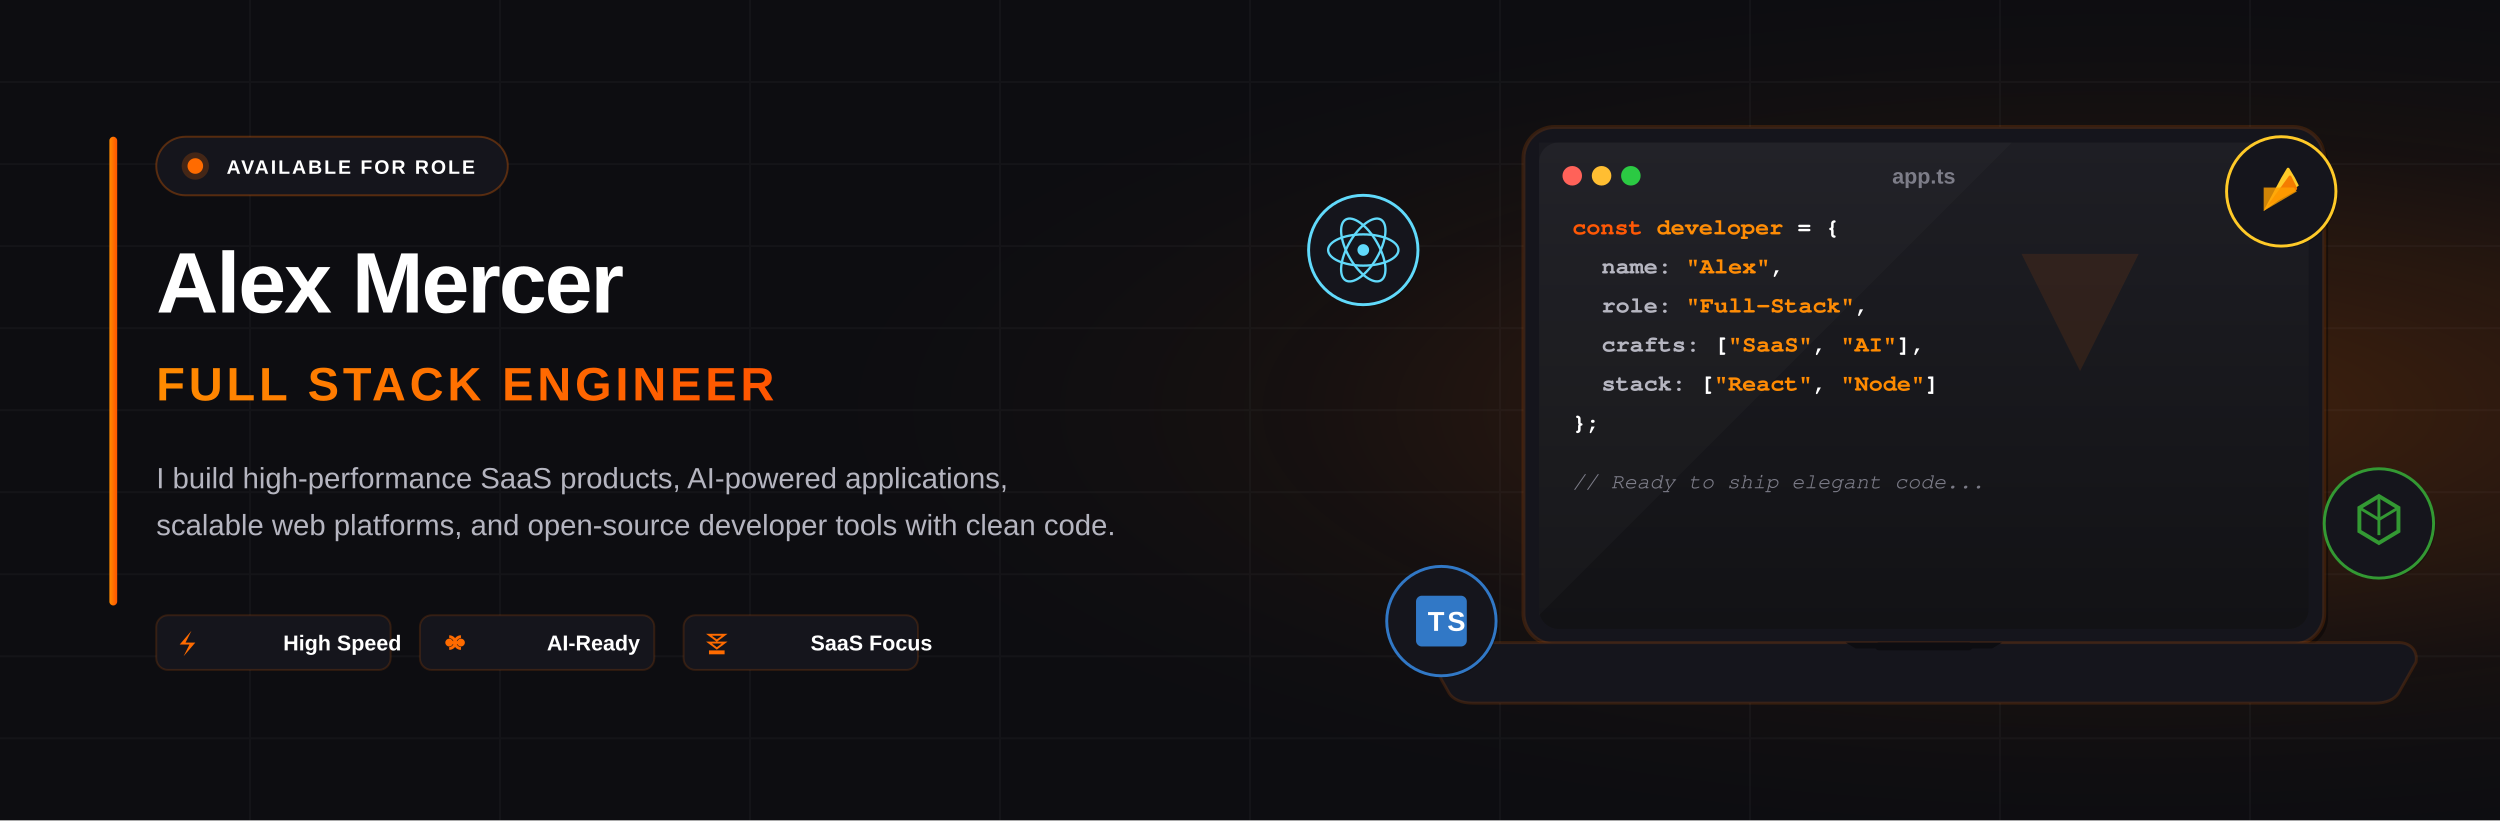
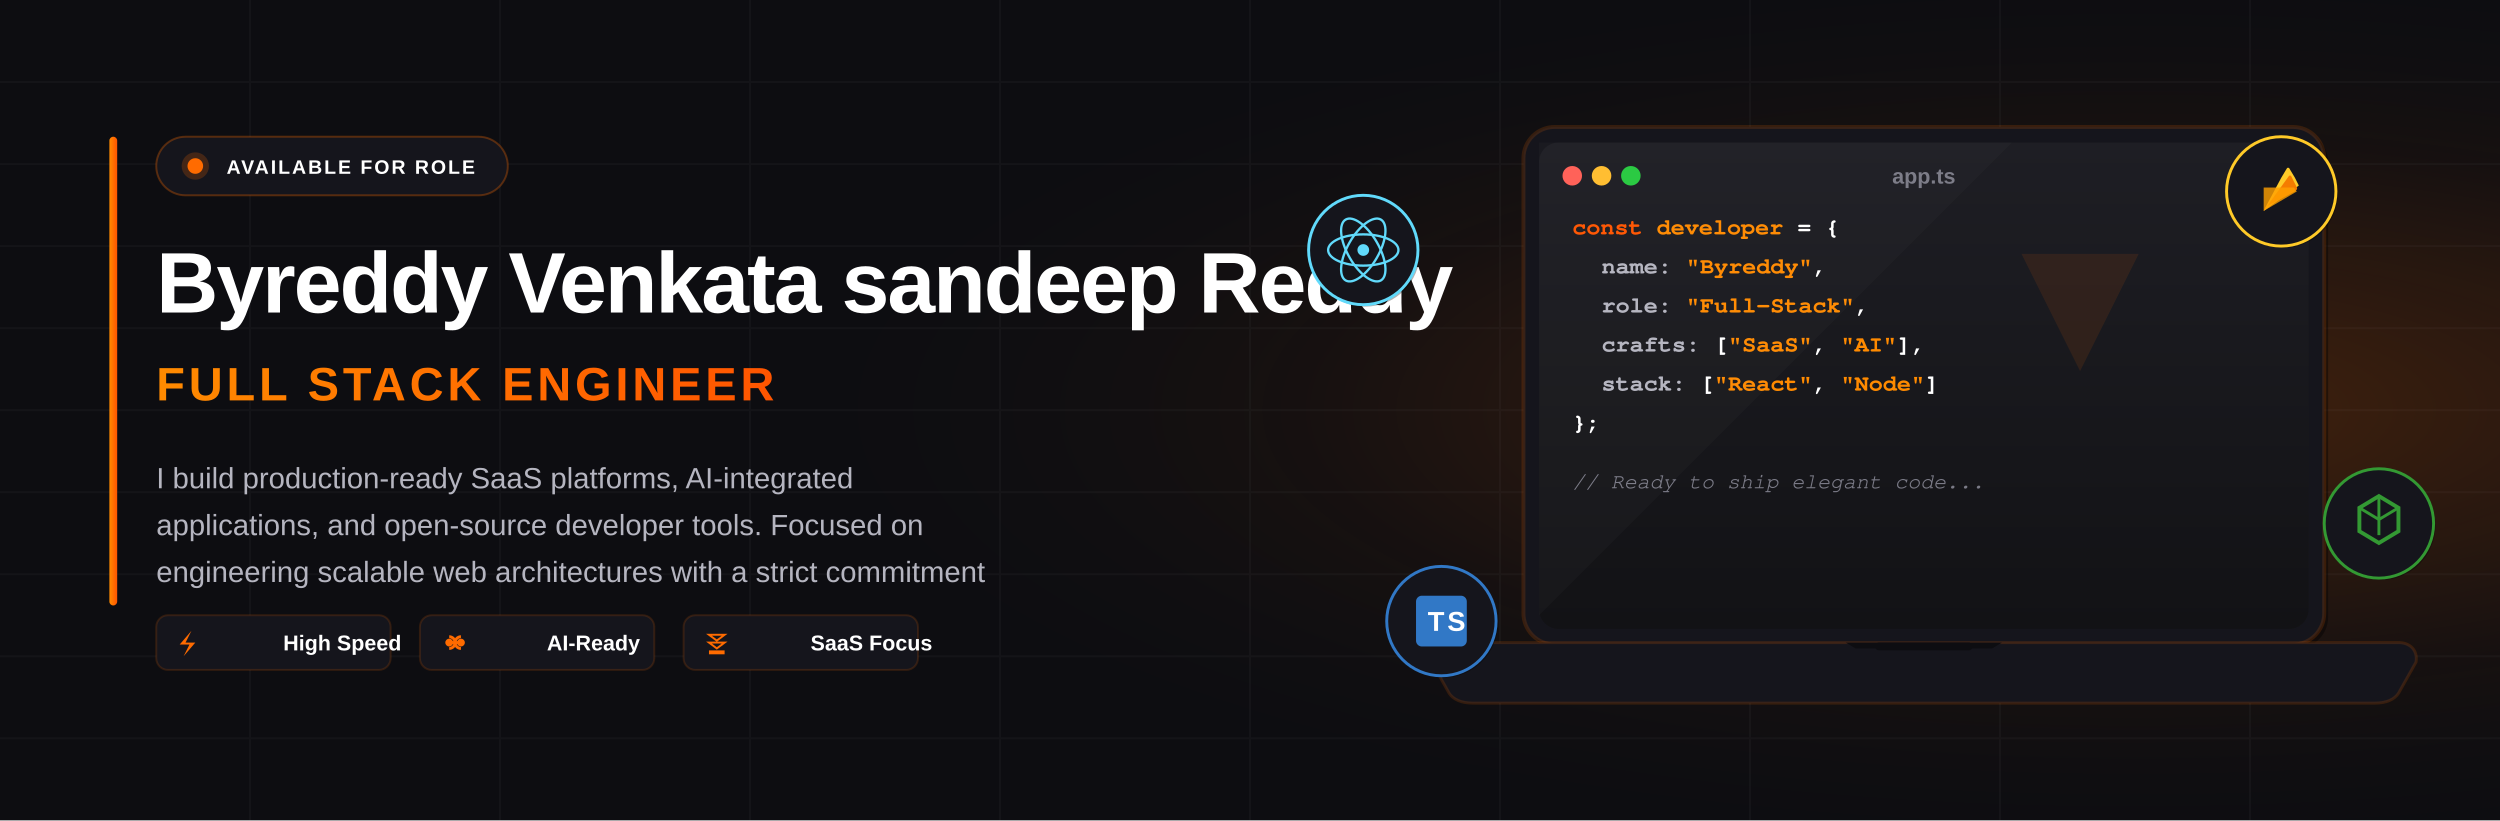
<svg xmlns="http://www.w3.org/2000/svg" viewBox="0 0 1280 420" width="100%" height="auto">
  <defs>
    <radialGradient id="orangeGlow" cx="85%" cy="50%" r="55%">
      <stop offset="0%" stop-color="#FF6B00" stop-opacity="0.22" />
      <stop offset="60%" stop-color="#FF6B00" stop-opacity="0.04" />
      <stop offset="100%" stop-color="#0D0D11" stop-opacity="0" />
    </radialGradient>
    <linearGradient id="orangeGradient" x1="0%" y1="0%" x2="100%" y2="0%">
      <stop offset="0%" stop-color="#FF8A00" />
      <stop offset="100%" stop-color="#FF5500" />
    </linearGradient>
    <linearGradient id="laptopScreen" x1="0%" y1="0%" x2="0%" y2="100%">
      <stop offset="0%" stop-color="#1E1E24" />
      <stop offset="100%" stop-color="#121215" />
    </linearGradient>
  </defs>
  <rect width="1280" height="420" fill="#0D0D11" />
  <rect width="1280" height="420" fill="url(#orangeGlow)" />
  <g opacity="0.03">
    <path d="M 0,42 L 1280,42 M 0,84 L 1280,84 M 0,126 L 1280,126 M 0,168 L 1280,168 M 0,210 L 1280,210 M 0,252 L 1280,252 M 0,294 L 1280,294 M 0,336 L 1280,336 M 0,378 L 1280,378" stroke="#FFFFFF" stroke-width="1" />
    <path d="M 128,0 L 128,420 M 256,0 L 256,420 M 384,0 L 384,420 M 512,0 L 512,420 M 640,0 L 640,420 M 768,0 L 768,420 M 896,0 L 896,420 M 1024,0 L 1024,420 M 1152,0 L 1152,420" stroke="#FFFFFF" stroke-width="1" />
  </g>
  <g transform="translate(80, 50)">
    <rect x="-24" y="20" width="4" height="240" rx="2" fill="url(#orangeGradient)" />
    <g transform="translate(0, 20)">
      <rect width="180" height="30" rx="15" fill="#15151C" stroke="#FF6B00" stroke-opacity="0.3" stroke-width="1" />
      <circle cx="20" cy="15" r="7" fill="#FF6B00" fill-opacity="0.2" />
      <circle cx="20" cy="15" r="4" fill="#FF6B00" />
      <text x="36" y="19" fill="#FFFFFF" font-family="Arial, Helvetica, sans-serif" font-size="10" font-weight="bold" letter-spacing="1">AVAILABLE FOR ROLE</text>
    </g>
-     <text x="0" y="110" fill="#FFFFFF" font-family="Arial, Helvetica, sans-serif" font-size="44" font-weight="900" letter-spacing="-1">Alex Mercer</text>
+     <text x="0" y="110" fill="#FFFFFF" font-family="Arial, Helvetica, sans-serif" font-size="44" font-weight="900" letter-spacing="-1">Byreddy Venkata sandeep Reddy</text>
    <text x="0" y="155" fill="url(#orangeGradient)" font-family="Arial, Helvetica, sans-serif" font-size="24" font-weight="bold" letter-spacing="2">FULL STACK ENGINEER</text>
    <text x="0" y="200" fill="#B5B5C0" font-family="Arial, Helvetica, sans-serif" font-size="15" font-weight="normal">
-       <tspan x="0" dy="0">I build high-performance SaaS products, AI-powered applications,</tspan>
-       <tspan x="0" dy="24">scalable web platforms, and open-source developer tools with clean code.</tspan>
+       <tspan x="0" dy="0">I build production-ready SaaS platforms, AI-integrated</tspan>
+       <tspan x="0" dy="24">applications, and open-source developer tools. Focused on</tspan>
+       <tspan x="0" dy="24">engineering scalable web architectures with a strict commitment</tspan>
    </text>
    <g transform="translate(0, 265)">
      <g transform="translate(0, 0)">
        <rect width="120" height="28" rx="6" fill="#15151C" stroke="#FF6B00" stroke-opacity="0.15" stroke-width="1" />
        <path d="M 18 8 L 12 15 L 17 15 L 14 21 L 20 14 L 15 14 Z" fill="#FF6B00" />
        <text x="65" y="18" fill="#FFFFFF" font-family="Arial, Helvetica, sans-serif" font-size="11" font-weight="bold">High Speed</text>
      </g>
      <g transform="translate(135, 0)">
        <rect width="120" height="28" rx="6" fill="#15151C" stroke="#FF6B00" stroke-opacity="0.15" stroke-width="1" />
        <path d="M 15 11 A 3 3 0 0 1 18 14 A 3 3 0 0 1 15 17 M 21 11 A 3 3 0 0 0 18 14 A 3 3 0 0 0 21 17 M 15 14 L 21 14" stroke="#FF6B00" stroke-width="1.5" fill="none" />
        <circle cx="15" cy="14" r="2" fill="#FF6B00" />
        <circle cx="21" cy="14" r="2" fill="#FF6B00" />
        <text x="65" y="18" fill="#FFFFFF" font-family="Arial, Helvetica, sans-serif" font-size="11" font-weight="bold">AI-Ready</text>
      </g>
      <g transform="translate(270, 0)">
        <rect width="120" height="28" rx="6" fill="#15151C" stroke="#FF6B00" stroke-opacity="0.15" stroke-width="1" />
        <path d="M 13 10 L 21 10 L 17 13 Z M 13 14 L 21 14 L 17 17 Z" stroke="#FF6B00" stroke-width="1" fill="none" />
        <rect x="13" y="18" width="8" height="2" fill="#FF6B00" />
        <text x="65" y="18" fill="#FFFFFF" font-family="Arial, Helvetica, sans-serif" font-size="11" font-weight="bold">SaaS Focus</text>
      </g>
    </g>
  </g>
  <g transform="translate(730, 45)">
    <rect x="52" y="22" width="410" height="265" rx="16" fill="#000000" fill-opacity="0.4" />
    <rect x="50" y="20" width="410" height="265" rx="16" fill="#15151C" stroke="#FF6B00" stroke-opacity="0.15" stroke-width="2" />
    <rect x="58" y="28" width="394" height="249" rx="10" fill="url(#laptopScreen)" />
    <circle cx="75" cy="45" r="5" fill="#FF5F56" />
    <circle cx="90" cy="45" r="5" fill="#FFBD2E" />
    <circle cx="105" cy="45" r="5" fill="#27C93F" />
    <text x="255" y="49" fill="#7A7A86" font-family="Arial, Helvetica, sans-serif" font-size="11" font-weight="bold" text-anchor="middle">app.ts</text>
    <g transform="translate(75, 75)">
      <text x="0" y="0" font-family="Courier, monospace" font-size="12" font-weight="bold" fill="#FFFFFF">
        <tspan fill="#FF5500">const</tspan>
        <tspan fill="#FF8A00">developer</tspan> = {
      </text>
      <text x="15" y="20" font-family="Courier, monospace" font-size="12" font-weight="bold" fill="#FFFFFF">
        <tspan fill="#B5B5C0">name:</tspan>
-         <tspan fill="#FF8A00">"Alex"</tspan>,
+         <tspan fill="#FF8A00">"Byreddy"</tspan>,
      </text>
      <text x="15" y="40" font-family="Courier, monospace" font-size="12" font-weight="bold" fill="#FFFFFF">
        <tspan fill="#B5B5C0">role:</tspan>
        <tspan fill="#FF8A00">"Full-Stack"</tspan>,
      </text>
      <text x="15" y="60" font-family="Courier, monospace" font-size="12" font-weight="bold" fill="#FFFFFF">
        <tspan fill="#B5B5C0">crafts:</tspan> [<tspan fill="#FF8A00">"SaaS"</tspan>, <tspan fill="#FF8A00">"AI"</tspan>],
      </text>
      <text x="15" y="80" font-family="Courier, monospace" font-size="12" font-weight="bold" fill="#FFFFFF">
        <tspan fill="#B5B5C0">stack:</tspan> [<tspan fill="#FF8A00">"React"</tspan>, <tspan fill="#FF8A00">"Node"</tspan>]
      </text>
      <text x="0" y="100" font-family="Courier, monospace" font-size="12" font-weight="bold" fill="#FFFFFF">};</text>
      <text x="0" y="130" fill="#7A7A86" font-family="Courier, monospace" font-size="11" font-style="italic">// Ready to ship elegant code...</text>
      <path d="M 230 10 L 290 10 L 260 70 Z" fill="#FF6B00" fill-opacity="0.1" />
    </g>
    <path d="M 58 28 L 300 28 L 58 270 Z" fill="#FFFFFF" fill-opacity="0.02" />
    <path d="M 12 284 L 498 284 C 504 284, 508 288, 507 294 L 498 310 C 496 313, 492 315, 486 315 L 24 315 C 18 315, 14 313, 12 310 L 3 294 C 2 288, 6 284, 12 284 Z" fill="#15151C" stroke="#FF6B00" stroke-opacity="0.15" stroke-width="1.5" />
    <path d="M 215 284 L 295 284 L 290 287 L 220 287 Z" fill="#0D0D11" />
    <rect x="230" y="284" width="50" height="4" rx="2" fill="#0D0D11" />
  </g>
  <g transform="translate(710, 290)">
    <circle cx="29" cy="29" r="28" fill="#000000" fill-opacity="0.3" />
    <circle cx="28" cy="28" r="28" fill="#15151C" stroke="#3178C6" stroke-width="1.5" />
    <rect x="15" y="15" width="26" height="26" rx="3" fill="#3178C6" />
    <text x="21" y="33" fill="#FFFFFF" font-family="Arial, Helvetica, sans-serif" font-size="14" font-weight="bold">T</text>
    <text x="31" y="33" fill="#FFFFFF" font-family="Arial, Helvetica, sans-serif" font-size="14" font-weight="bold">S</text>
  </g>
  <g transform="translate(670, 100)">
    <circle cx="29" cy="29" r="28" fill="#000000" fill-opacity="0.3" />
    <circle cx="28" cy="28" r="28" fill="#15151C" stroke="#61DAFB" stroke-width="1.5" />
    <ellipse cx="28" cy="28" rx="8" ry="18" fill="none" stroke="#61DAFB" stroke-width="1.2" transform="rotate(30 28 28)" />
    <ellipse cx="28" cy="28" rx="8" ry="18" fill="none" stroke="#61DAFB" stroke-width="1.2" transform="rotate(90 28 28)" />
    <ellipse cx="28" cy="28" rx="8" ry="18" fill="none" stroke="#61DAFB" stroke-width="1.2" transform="rotate(150 28 28)" />
    <circle cx="28" cy="28" r="3" fill="#61DAFB" />
  </g>
  <g transform="translate(1140, 70)">
    <circle cx="29" cy="29" r="28" fill="#000000" fill-opacity="0.3" />
    <circle cx="28" cy="28" r="28" fill="#15151C" stroke="#FFCA28" stroke-width="1.5" />
    <path d="M19 38l1-2 8-15 3-5 a 1 1 0 0 1 1 0 l 3 5 1 2 1 2z" fill="#FFCA28" />
    <path d="M19 38l1-2 15-8 1-1 a 1 1 0 0 0 0-1 l-3-6 a 1 1 0 0 0 -1 0z" fill="#F57C00" />
    <path d="M19 38l17-10 -1-1 a 1 1 0 0 0 -1-1 H19z" fill="#FFA000" fill-opacity="0.8" />
  </g>
  <g transform="translate(1190, 240)">
    <circle cx="29" cy="29" r="28" fill="#000000" fill-opacity="0.3" />
    <circle cx="28" cy="28" r="28" fill="#15151C" stroke="#339933" stroke-width="1.5" />
    <path d="M18 20 l 10 -6 l 10 6 v 12 l -10 6 l -10 -6 z" fill="none" stroke="#339933" stroke-width="2" />
    <path d="M28 14 v 20 M18 20 l 10 6 l 10 -6" fill="none" stroke="#339933" stroke-width="1.5" />
  </g>
</svg>
